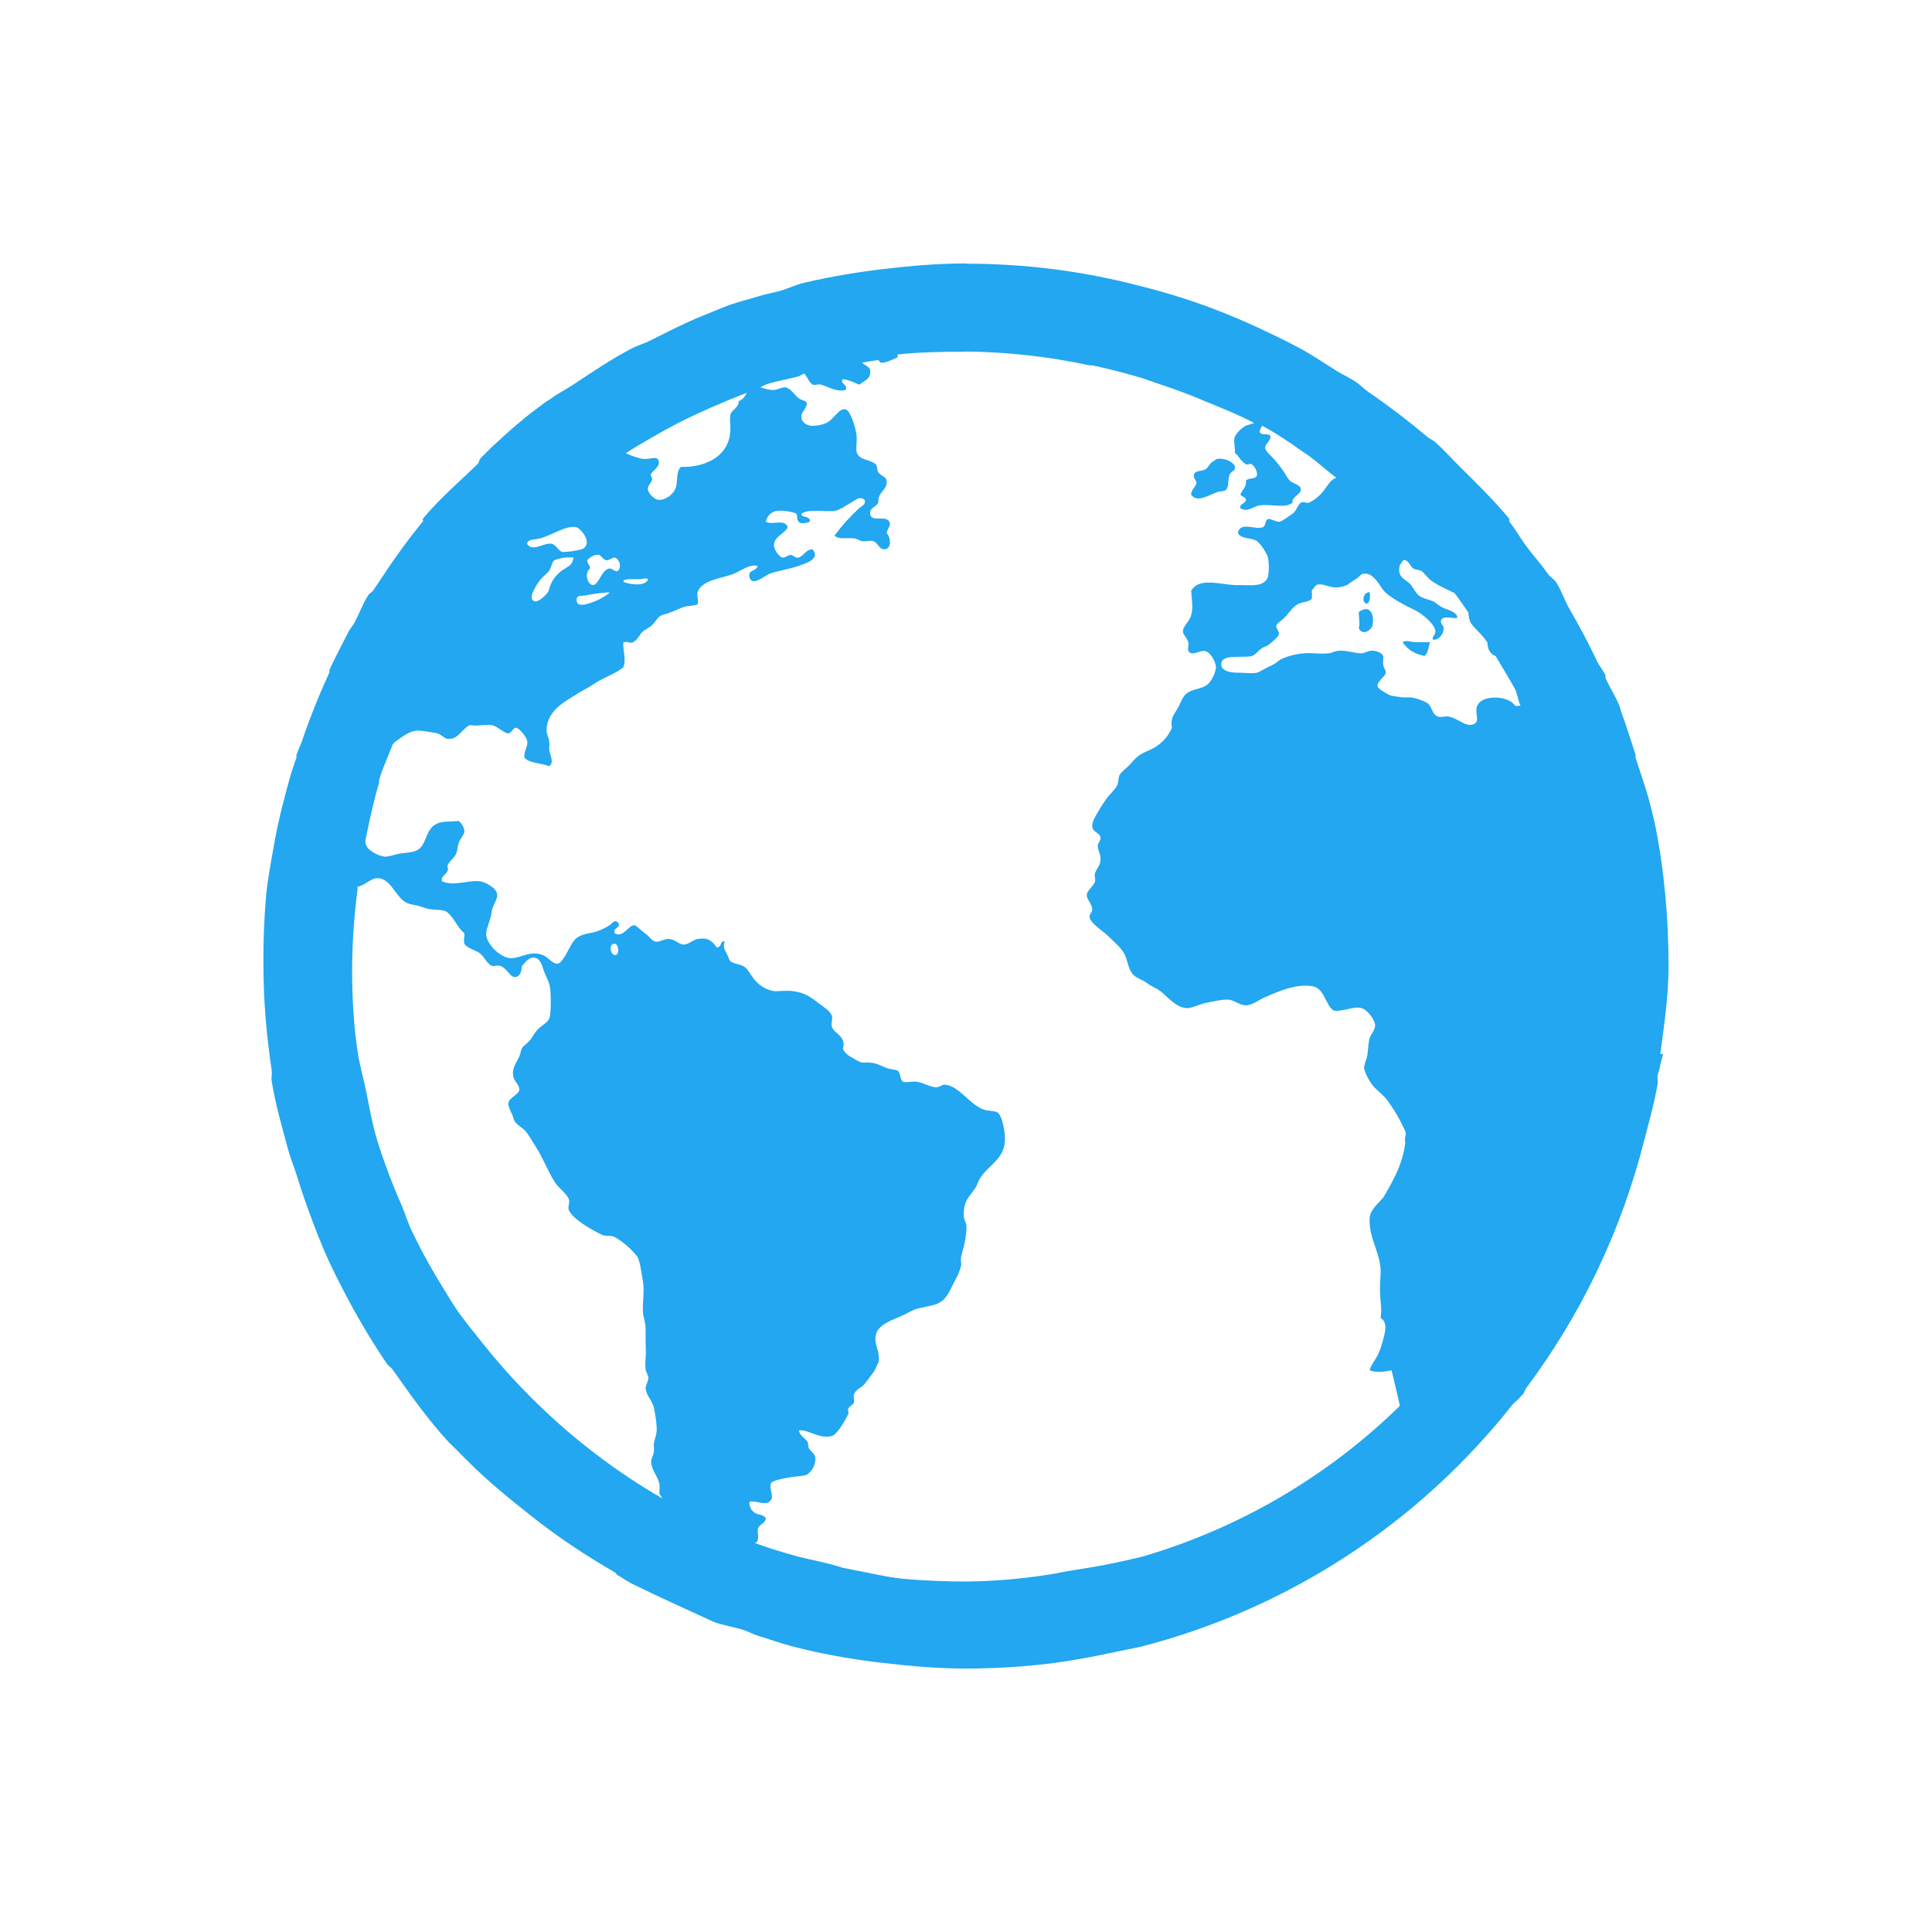
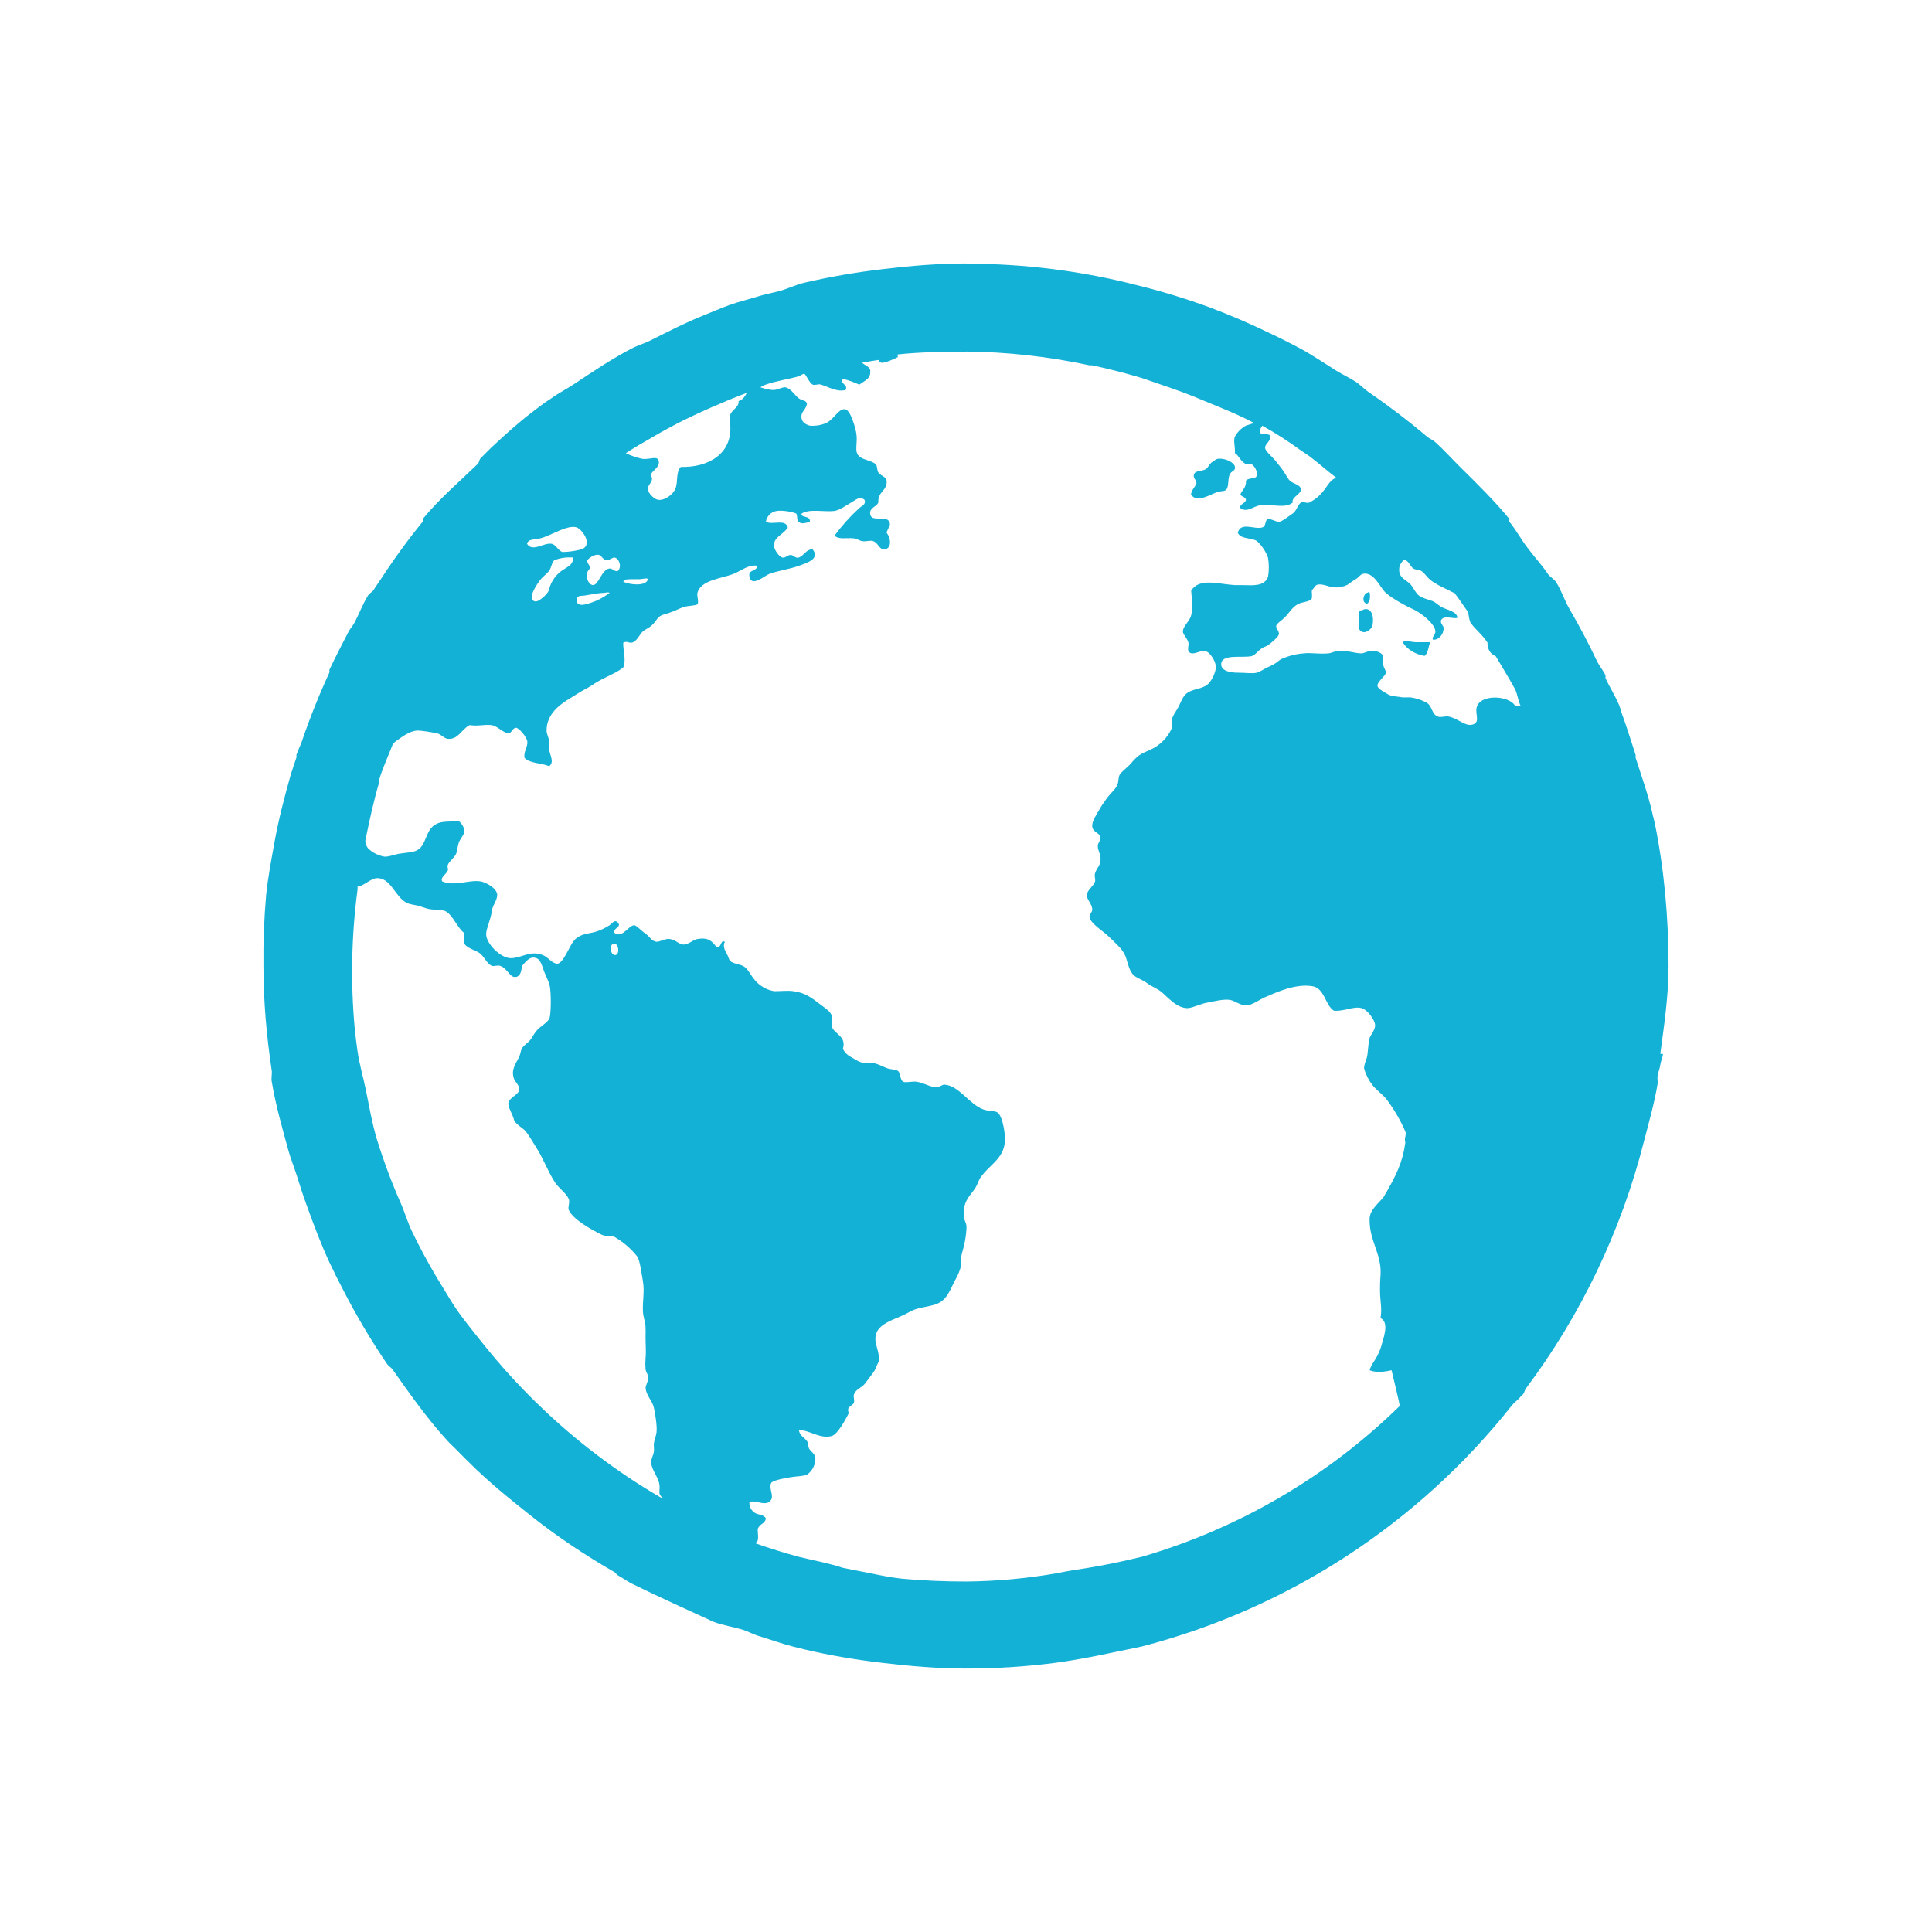
<svg xmlns="http://www.w3.org/2000/svg" width="22" height="22">
-   <path d="M11.004 3c-.319 0-.628.026-.938.063a8.18 8.18 0 0 0-.906.156c-.094.022-.185.067-.28.094-.085.023-.168.037-.25.063-.106.033-.215.059-.314.094-.107.038-.207.083-.313.125-.206.083-.397.182-.593.28-.071.037-.15.057-.22.095-.23.12-.44.263-.655.405-.082.055-.17.098-.25.156-.033.024-.061.038-.094.063-.094.071-.191.142-.281.22-.107.088-.21.186-.313.28-.032.03-.062.064-.094.094l-.031.031c-.016.016-.015.047-.031.063-.21.204-.44.399-.625.625-.005.01.005.025 0 .03-.181.22-.343.449-.5.688l-.063.094c-.015.024-.047.037-.063.063-.06.098-.101.21-.156.313-.018.033-.045.061-.063.094-.075.146-.15.29-.22.438-.003.01.005.023 0 .031a8.026 8.026 0 0 0-.312.78c-.019.054-.045.104-.063.157-.003.01.003.022 0 .03-.02.063-.044.126-.063.189-.073.257-.14.513-.188.78-.034.192-.074.397-.094.594a8.104 8.104 0 0 0-.031.813c0 .403.036.8.094 1.187.006.041-.007.085 0 .125.044.266.118.525.188.78.026.097.064.187.094.282.04.129.079.249.125.374.077.212.156.422.25.625.05.106.102.21.156.313a8 8 0 0 0 .5.844c.016.024.046.039.063.063.198.28.394.56.625.812.04.044.084.082.125.125.04.042.084.084.125.125.214.214.45.405.688.594.306.244.629.459.969.655.012.01.019.024.03.031.054.03.103.065.156.094.316.156.692.325.938.438.11.042.231.057.344.094.053.018.103.046.156.063.136.041.268.09.406.125l.125.031c.292.07.602.121.906.156.31.036.618.063.938.063.34 0 .67-.021 1-.063.365-.048.68-.124 1-.188A7.909 7.909 0 0 0 17.219 16c.028-.035.067-.058.094-.094.01-.012.022-.02.031-.03.014-.019.018-.045.031-.064a7.964 7.964 0 0 0 1.344-2.811c.056-.217.118-.432.156-.656.005-.03-.005-.063 0-.094.006-.04.025-.079.031-.125.006-.043.026-.082.031-.125h-.031c.044-.329.094-.659.094-1 0-.551-.05-1.103-.156-1.624-.009-.043-.022-.082-.03-.125-.047-.207-.125-.422-.189-.624-.003-.01.003-.022 0-.031a3.439 3.439 0 0 0-.03-.094c-.04-.12-.082-.258-.126-.375-.012-.032-.018-.064-.03-.094-.044-.11-.109-.206-.157-.313-.002 0 .002-.026 0-.031-.025-.054-.068-.103-.094-.156a7.813 7.813 0 0 0-.313-.594c-.058-.098-.094-.216-.156-.312-.024-.036-.069-.058-.094-.094-.067-.1-.147-.185-.219-.281-.08-.1-.14-.216-.219-.313-.005-.01.005-.025 0-.031-.172-.21-.37-.403-.563-.594-.093-.092-.184-.194-.28-.28-.029-.026-.066-.039-.095-.064a8.131 8.131 0 0 0-.656-.5c-.055-.037-.1-.087-.156-.124-.07-.046-.148-.081-.219-.125-.135-.084-.266-.174-.405-.25a8.093 8.093 0 0 0-.375-.188 7.9 7.9 0 0 0-.656-.281 7.649 7.649 0 0 0-.813-.25A7.757 7.757 0 0 0 11 3.003m0 1a7.023 7.023 0 0 1 1.406.157h.03c.167.035.339.079.5.125.097.027.188.063.282.094.172.057.334.117.5.188.194.08.379.152.563.25l-.094.03a.319.319 0 0 0-.125.125c-.02.048.005.115 0 .188.038.017.06.09.125.125.025.014.04-.01.063 0 .038.021.07.087.063.125-.011.055-.088.022-.125.063.006.078-.043.105-.063.156.012.033.057.024.063.063-.007.043-.08.049-.063.094.072.056.15-.022.219-.031.149-.02.283.04.375-.031-.012-.071.1-.092.094-.156-.006-.048-.09-.061-.125-.094-.02-.018-.04-.059-.063-.094-.026-.04-.064-.087-.094-.125-.04-.052-.125-.117-.125-.156 0-.045.052-.063.063-.125-.012-.057-.117 0-.125-.063a.162.162 0 0 1 .03-.063c.15.082.299.179.439.281l.094.063c.108.081.206.17.312.25-.067.012-.1.09-.155.156a.464.464 0 0 1-.156.125c-.028.012-.068-.016-.094 0-.037.025-.051.096-.094.125-.031.02-.124.094-.156.094-.038 0-.098-.04-.125-.031-.04.013-.017.077-.063.094-.088.03-.25-.07-.281.063.038.076.153.05.219.094a.475.475 0 0 1 .125.188.644.644 0 0 1 0 .219c-.041.106-.16.097-.281.094-.034-.001-.063 0-.094 0-.207-.014-.407-.085-.5.063.007.113.025.183 0 .28-.018.072-.097.125-.094.188.002.032.055.082.063.125.005.023-.011.073 0 .094.034.066.127-.01.188 0 .059.01.126.121.125.188a.346.346 0 0 1-.063.156c-.058.09-.167.077-.25.125-.07.039-.084.119-.125.188-.044.074-.081.11-.063.219a.485.485 0 0 1-.25.25c-.037.017-.092.039-.125.063a.63.63 0 0 0-.094.094c-.047.052-.1.085-.125.125-.02.03-.01.084-.031.125-.03.056-.088.1-.125.156-.017.026-.043.059-.063.094-.042.077-.101.15-.094.218.007.066.089.068.094.125.004.032-.033.06-.031.094 0 .051.027.086.03.125.01.1-.043.12-.062.188-.01.032.008.068 0 .094-.016.05-.093.098-.094.156-.001.042.059.097.063.156.002.04-.038.057-.031.094.014.073.162.162.219.219.075.075.155.139.188.219.027.067.04.168.094.219.039.037.106.054.156.094.047.036.107.055.156.094.08.064.183.197.313.188.068-.01.142-.05.219-.063.079-.014.17-.04.25-.031.06.01.124.066.188.063.067 0 .143-.061.218-.094.132-.057.34-.153.531-.125.146.02.15.217.25.28.118.01.22-.053.313-.03.07.017.15.132.156.188.007.058-.054.12-.063.156-.018.078-.017.169-.03.218-.012.038-.033.086-.032.125a.54.54 0 0 0 .094.188c.044.056.103.096.156.156a1.8 1.8 0 0 1 .22.375c.016.037-.017.077 0 .125-.03.224-.104.377-.25.625-.07.08-.159.15-.157.25-.005.24.136.392.125.624-.024.312.024.333 0 .5.105.053.031.233 0 .344-.045.132-.1.162-.125.25.071.03.171.019.25 0 0 0 .096.4.094.406a7.003 7.003 0 0 1-2.937 1.718c-.55.133-.713.133-.97.188a6.383 6.383 0 0 1-1.03.094c-.243 0-.483-.01-.719-.031-.182-.018-.354-.062-.53-.094a7.17 7.17 0 0 1-.157-.031c-.163-.055-.35-.088-.5-.125a7.067 7.067 0 0 1-.5-.156c.014-.013.027-.011.031-.031.01-.04.002-.062 0-.125.015-.065.08-.058.094-.125-.028-.048-.083-.038-.125-.063a.133.133 0 0 1-.063-.125c.07-.029.2.066.25-.031.025-.046-.034-.14 0-.188.023-.03.17-.055.22-.063.07-.012.147-.01.187-.03a.223.223 0 0 0 .094-.189c-.004-.039-.033-.059-.063-.094-.025-.029-.013-.066-.03-.094-.032-.047-.08-.058-.095-.125.096-.019.236.102.375.063.066-.019.157-.188.188-.25.01-.019-.01-.04 0-.063.012-.026.06-.049.063-.063.01-.036-.008-.07 0-.094.024-.068.085-.075.125-.125.03-.038.065-.087.094-.125.031-.04.042-.089.063-.125.02-.121-.06-.205-.03-.312.031-.12.195-.165.312-.22.04-.018.092-.05.125-.062.08-.028.176-.036.25-.063.125-.046.157-.167.219-.281a.611.611 0 0 0 .063-.156c.005-.035-.007-.053 0-.094.006-.04.02-.081.031-.125a1.1 1.1 0 0 0 .031-.219c0-.053-.029-.078-.031-.125-.009-.173.061-.218.125-.313.032-.047.04-.09.063-.125.108-.16.295-.225.28-.468-.004-.08-.034-.256-.093-.281-.034-.015-.107-.011-.156-.031-.158-.06-.274-.27-.438-.281-.035 0-.055.03-.094.03-.065 0-.147-.052-.219-.062-.046-.01-.129.013-.156 0-.042-.02-.029-.102-.063-.125-.027-.018-.084-.015-.125-.031-.066-.025-.112-.056-.188-.063-.023-.001-.067 0-.094 0-.042-.01-.086-.04-.125-.063a.208.208 0 0 1-.094-.094c.044-.144-.096-.167-.125-.25-.014-.039.013-.09 0-.125-.017-.05-.07-.084-.125-.125-.097-.074-.174-.139-.313-.156-.06-.01-.145 0-.219 0a.367.367 0 0 1-.219-.125c-.056-.065-.076-.125-.125-.156-.047-.03-.124-.03-.156-.063-.014-.014-.017-.03-.03-.063-.024-.048-.062-.098-.032-.156-.053-.027-.035.072-.094.063-.052-.074-.1-.115-.219-.094-.054.01-.093.06-.156.063-.052 0-.088-.053-.156-.063-.052-.01-.12.036-.156.031-.057-.01-.073-.059-.125-.094-.038-.025-.104-.095-.125-.094-.067 0-.126.143-.219.094-.045-.057.085-.07.031-.125-.04-.04-.06.01-.094.031a.666.666 0 0 1-.125.063c-.092.034-.147.025-.219.063-.066.034-.087.088-.125.156-.03.056-.079.153-.125.156-.056 0-.106-.072-.156-.094-.152-.066-.247.03-.374.031-.118 0-.287-.17-.281-.28.004-.067.054-.166.063-.25.006-.066.062-.127.063-.188 0-.081-.135-.147-.188-.156-.125-.023-.295.06-.438 0-.027-.045.047-.081.063-.125.009-.025-.01-.034 0-.063.016-.042.074-.08.094-.125.015-.034.016-.082.03-.125.018-.05.06-.091.064-.125.005-.045-.027-.095-.063-.125-.111.01-.187 0-.25.031-.144.066-.106.266-.25.313-.05.016-.133.02-.188.03-.047.01-.107.033-.156.032a.354.354 0 0 1-.188-.094.174.174 0 0 1-.031-.063c.002-.01-.002-.021 0-.031.046-.223.093-.444.156-.656.003-.01-.003-.022 0-.03.042-.14.103-.27.156-.407.013-.01.019-.023.03-.03.078-.054.157-.12.25-.125.058 0 .165.02.22.03.05.01.082.06.125.064.123.01.149-.103.25-.156.104.015.156-.01.25 0 .064.01.138.09.188.094.042 0 .053-.07.094-.063.04.01.119.108.125.156.007.06-.048.122-.031.187.063.064.19.056.28.094.06-.048.01-.118 0-.187-.001-.031.005-.066 0-.094-.005-.048-.03-.084-.03-.125-.001-.19.154-.3.28-.375.055-.033.108-.07.156-.094.067-.034.1-.063.156-.094.101-.057.202-.092.281-.156.037-.086-.004-.196 0-.281.037-.022.055 0 .094 0 .061-.013.09-.091.125-.125.02-.02.07-.043.094-.063.061-.048.072-.104.125-.125.02-.01.064-.017.094-.031.04-.011.092-.04.156-.063.042-.014.14-.015.156-.031.02-.02-.006-.095 0-.125.032-.15.272-.168.406-.219.094-.036.178-.114.281-.094-.02.072-.11.038-.094.125.023.121.176-.013.22-.03.08-.035.236-.056.343-.095.094-.034.245-.08.156-.188-.074 0-.092.066-.156.094-.044.01-.056-.027-.094-.03-.036 0-.057.037-.094.03-.037-.01-.088-.082-.094-.125-.015-.11.11-.136.156-.219-.03-.1-.166-.024-.25-.063a.148.148 0 0 1 .125-.124c.057-.01.185.01.22.03.02.018 0 .067.03.095.034.03.081.01.125 0 .016-.076-.106-.043-.094-.094.09-.06.265-.016.375-.031.063-.01.131-.062.188-.094.054-.03.1-.081.156-.031.016.054-.032.066-.063.094a2.182 2.182 0 0 0-.28.312c.048.048.135.022.218.031.032 0 .06.025.094.031.04.01.094-.012.125 0 .056.014.07.094.125.094.091 0 .083-.125.031-.188.016-.063.053-.08.031-.125-.041-.082-.21.014-.219-.094-.005-.067.07-.075.094-.125-.01-.128.106-.134.094-.25-.006-.047-.06-.048-.094-.093-.017-.023-.01-.076-.03-.094-.07-.06-.21-.044-.22-.156-.004-.066.01-.115 0-.188-.009-.067-.066-.268-.125-.281-.075-.016-.129.114-.219.156a.389.389 0 0 1-.188.03c-.032-.01-.089-.031-.094-.093-.006-.07.05-.082.063-.156-.01-.044-.05-.03-.094-.063-.049-.037-.09-.116-.156-.125-.033 0-.093.029-.125.031-.06 0-.106-.015-.156-.031.021-.01.041-.024.063-.031.122-.042.25-.059.375-.094.022-.01.041-.025.063-.031.031.033.056.103.094.125.025.014.063-.01.094 0 .098.03.174.085.281.063.037-.065-.074-.074-.03-.125.071.01.131.04.187.063.077-.056.128-.066.125-.156 0-.046-.062-.063-.094-.094.063-.011.124-.022.188-.031.005.017.021.03.031.031.038.01.165-.051.188-.063.004 0-.006-.027 0-.031.253-.027.521-.031.781-.031m-2.5.469c-.023.043-.047.079-.094.094.012.065-.084.105-.094.156-.006.035-.002.094 0 .125.02.319-.25.476-.563.468-.06.058-.029.17-.063.25-.028.067-.12.131-.188.125-.05 0-.125-.079-.125-.125 0-.057.081-.09.031-.156.007-.044.106-.086.094-.156-.012-.074-.096-.019-.188-.03a.923.923 0 0 1-.188-.064c.101-.067.205-.126.313-.188.094-.056.185-.104.281-.155.252-.127.522-.244.781-.344m5.375.75c-.027 0-.04.017-.063.03-.051.031-.054.08-.094.094-.054.021-.117.01-.125.063-.006.041.033.055.03.094-.02.05-.052.066-.062.125.068.11.229-.01.313-.03.038-.012.073 0 .094-.032.023-.035.013-.105.03-.156.02-.056.07-.043.064-.094-.006-.05-.106-.102-.188-.094m-7.312.78c.06.017.195.194.063.25a.931.931 0 0 1-.22.032c-.045-.01-.077-.086-.124-.094-.092-.016-.218.1-.281 0 .016-.06.086-.043.156-.063.125-.034.298-.153.406-.125m.25.313c.03 0 .055.059.093.063.036 0 .072-.036.094-.031.056.015.084.115.031.156-.044 0-.06-.037-.094-.031-.09.016-.12.193-.188.188-.064-.01-.096-.141-.03-.188.001-.04-.034-.054-.032-.094.02-.025.072-.066.125-.063m-.312.03c.019.002.024 0 .03 0-.008.072-.038.092-.093.126a.378.378 0 0 0-.188.25c-.01.036-.111.134-.156.125-.106-.022.038-.22.063-.25.027-.033.062-.056.094-.094.03-.037.033-.105.063-.125a.441.441 0 0 1 .188-.031m9.498.03c.048.014.058.07.094.095.027.018.064.012.094.03.035.023.054.06.094.095.056.047.14.088.22.125.015.01.043.023.062.03.055.072.104.146.156.22.006.04.012.099.031.124.052.071.131.132.188.22 0 .082.036.132.094.155.073.124.15.248.22.375.028.058.034.129.062.188-.02 0-.043.01-.063 0-.066-.116-.409-.139-.438.03-.013.076.05.176-.063.189-.07.01-.153-.073-.25-.094-.04-.01-.094.014-.125 0-.073-.025-.062-.112-.125-.156a.547.547 0 0 0-.188-.063h-.094c-.045-.01-.118-.01-.156-.031-.036-.022-.116-.062-.125-.094-.014-.05.09-.114.094-.156.002-.03-.023-.045-.03-.094-.006-.029.005-.074 0-.094-.01-.034-.072-.062-.126-.063-.048 0-.084.03-.125.031-.059.001-.177-.037-.25-.03-.044 0-.084.027-.125.03-.115.01-.19-.01-.28 0a.76.76 0 0 0-.25.063c-.031.014-.054.043-.094.063a.619.619 0 0 1-.063.031c-.038.017-.09.053-.125.063-.052.013-.124 0-.22 0-.067 0-.186-.014-.187-.094-.001-.123.227-.072.344-.094.044-.01.073-.063.125-.094.025-.015.039-.015.063-.03.04-.029.119-.094.125-.126.006-.03-.035-.072-.031-.094.005-.028.057-.058.094-.094.056-.055.087-.12.156-.156.047-.025.135-.024.156-.063.005-.043-.001-.055 0-.094.029-.027.038-.058.063-.063.072-.016.135.035.218.031.036 0 .086-.01.125-.03.033-.023.062-.046.094-.064.035-.018.051-.059.094-.063.105-.01.171.124.22.188.04.053.152.12.218.156.037.021.084.045.125.063.087.04.247.165.25.25.002.042-.038.054-.03.094.065.011.122-.059.124-.125.001-.04-.039-.05-.03-.094.03-.066.147-.01.187-.03-.007-.076-.124-.087-.188-.126-.034-.02-.058-.048-.094-.063-.052-.02-.116-.032-.156-.063-.038-.029-.057-.08-.094-.125-.054-.064-.158-.073-.125-.219.016-.022.037-.069.063-.063m-8.811.22h.094c.034 0 .08-.019.094 0-.022.087-.212.062-.281.03.004-.033.05-.027.094-.03m-.313.155c.023 0 .039-.01.063 0a.71.71 0 0 1-.25.125c-.051.016-.116.025-.125-.03-.011-.07.047-.057.094-.064.058-.01.15-.029.219-.03m8.687 0c-.043.013-.066.112 0 .124.03-.018.039-.068.03-.125-.016-.018-.016 0-.03 0m-.031.188c-.021.01-.04.01-.063.031 0 .075.015.123 0 .188.043.082.133.026.155-.031.026-.139-.03-.205-.094-.188m.438.375c.05.08.141.137.25.156.04-.03.044-.105.063-.156h-.156c-.059 0-.122-.028-.156 0M4.287 10c.164-.01.212.216.344.28.033.018.082.023.125.032.035.01.06.02.094.03.07.025.162.01.219.032.085.038.146.206.219.25.004.042-.013.092 0 .124.035.047.099.064.156.094.068.037.092.127.156.156.022.01.059-.01.094 0 .088.027.112.147.188.125.05-.014.055-.078.063-.125.033-.036.074-.093.125-.094.083 0 .095.075.125.156.017.046.05.108.063.156.02.083.017.325 0 .375-.021.06-.106.089-.156.156-.024.03-.044.07-.063.094-.032.04-.07.057-.094.094-.014.02-.018.066-.031.094-.04.085-.096.148-.063.25.014.042.062.076.063.125 0 .058-.115.093-.125.156-.007.047.048.126.063.188.01.047.097.094.125.125.047.053.082.12.125.187.085.13.136.28.219.406.043.066.127.12.156.188.015.035-.014.094 0 .125.048.108.266.228.375.281.05.025.11 0 .156.031a.919.919 0 0 1 .25.219c.032.056.047.193.063.28.02.118-.005.218 0 .345.004.069.03.119.03.188 0 .024.002.07 0 .094-.001.083.008.165 0 .25a.744.744 0 0 0 0 .124c.005.041.029.057.032.094.002.04-.035.095-.031.125.009.084.077.142.094.22.013.06.039.207.03.28-.004.04-.024.083-.03.125-.004.033.005.062 0 .094-.006.047-.034.081-.031.125.006.09.08.16.094.25.005.03-.001.065 0 .094 0 .027.023.038.03.063a6.979 6.979 0 0 1-.75-.5 7.065 7.065 0 0 1-.655-.563l-.031-.03a7.23 7.23 0 0 1-.594-.656c-.104-.132-.218-.267-.313-.406-.056-.083-.104-.164-.156-.25-.032-.051-.063-.104-.094-.156a6.577 6.577 0 0 1-.25-.469c-.05-.1-.081-.208-.125-.313a6.742 6.742 0 0 1-.281-.75c-.054-.184-.086-.37-.125-.562-.03-.146-.073-.289-.094-.438-.011-.08-.023-.168-.031-.25a7.108 7.108 0 0 1 .032-1.593v-.03c.063 0 .149-.093.219-.095m2.688.75c.064-.03.084.117.03.125-.05.01-.08-.102-.03-.125" fill="#22a7f0" color="#000" />
+   <path d="M11.004 3c-.319 0-.628.026-.938.063a8.18 8.18 0 0 0-.906.156c-.094.022-.185.067-.28.094-.085.023-.168.037-.25.063-.106.033-.215.059-.314.094-.107.038-.207.083-.313.125-.206.083-.397.182-.593.28-.071.037-.15.057-.22.095-.23.12-.44.263-.655.405-.082.055-.17.098-.25.156-.033.024-.061.038-.094.063-.094.071-.191.142-.281.22-.107.088-.21.186-.313.28-.032.03-.062.064-.094.094l-.031.031c-.016.016-.015.047-.031.063-.21.204-.44.399-.625.625-.005.01.005.025 0 .03-.181.22-.343.449-.5.688l-.063.094c-.015.024-.047.037-.063.063-.06.098-.101.21-.156.313-.018.033-.045.061-.063.094-.075.146-.15.29-.22.438-.003.01.005.023 0 .031a8.026 8.026 0 0 0-.312.78c-.019.054-.045.104-.063.157-.003.01.003.022 0 .03-.02.063-.044.126-.063.189-.073.257-.14.513-.188.78-.034.192-.074.397-.094.594a8.104 8.104 0 0 0-.031.813c0 .403.036.8.094 1.187.006.041-.007.085 0 .125.044.266.118.525.188.78.026.097.064.187.094.282.04.129.079.249.125.374.077.212.156.422.25.625.05.106.102.21.156.313a8 8 0 0 0 .5.844c.016.024.046.039.063.063.198.28.394.56.625.812.04.044.084.082.125.125.04.042.084.084.125.125.214.214.45.405.688.594.306.244.629.459.969.655.012.01.019.024.03.031.054.03.103.065.156.094.316.156.692.325.938.438.11.042.231.057.344.094.053.018.103.046.156.063.136.041.268.09.406.125l.125.031c.292.07.602.121.906.156.31.036.618.063.938.063.34 0 .67-.021 1-.063.365-.048.68-.124 1-.188A7.909 7.909 0 0 0 17.219 16c.028-.035.067-.058.094-.094.01-.012.022-.02.031-.03.014-.019.018-.045.031-.064a7.964 7.964 0 0 0 1.344-2.811c.056-.217.118-.432.156-.656.005-.03-.005-.063 0-.094.006-.04.025-.079.031-.125.006-.043.026-.082.031-.125h-.031c.044-.329.094-.659.094-1 0-.551-.05-1.103-.156-1.624-.009-.043-.022-.082-.03-.125-.047-.207-.125-.422-.189-.624-.003-.01.003-.022 0-.031a3.439 3.439 0 0 0-.03-.094c-.04-.12-.082-.258-.126-.375-.012-.032-.018-.064-.03-.094-.044-.11-.109-.206-.157-.313-.002 0 .002-.026 0-.031-.025-.054-.068-.103-.094-.156a7.813 7.813 0 0 0-.313-.594c-.058-.098-.094-.216-.156-.312-.024-.036-.069-.058-.094-.094-.067-.1-.147-.185-.219-.281-.08-.1-.14-.216-.219-.313-.005-.01.005-.025 0-.031-.172-.21-.37-.403-.563-.594-.093-.092-.184-.194-.28-.28-.029-.026-.066-.039-.095-.064a8.131 8.131 0 0 0-.656-.5c-.055-.037-.1-.087-.156-.124-.07-.046-.148-.081-.219-.125-.135-.084-.266-.174-.405-.25a8.093 8.093 0 0 0-.375-.188 7.9 7.9 0 0 0-.656-.281 7.649 7.649 0 0 0-.813-.25A7.757 7.757 0 0 0 11 3.003m0 1a7.023 7.023 0 0 1 1.406.157h.03c.167.035.339.079.5.125.097.027.188.063.282.094.172.057.334.117.5.188.194.08.379.152.563.25l-.094.03a.319.319 0 0 0-.125.125c-.02.048.005.115 0 .188.038.017.06.09.125.125.025.014.04-.01.063 0 .038.021.07.087.063.125-.011.055-.088.022-.125.063.006.078-.043.105-.063.156.012.033.057.024.063.063-.007.043-.08.049-.063.094.072.056.15-.022.219-.031.149-.02.283.04.375-.031-.012-.071.1-.092.094-.156-.006-.048-.09-.061-.125-.094-.02-.018-.04-.059-.063-.094-.026-.04-.064-.087-.094-.125-.04-.052-.125-.117-.125-.156 0-.045.052-.063.063-.125-.012-.057-.117 0-.125-.063a.162.162 0 0 1 .03-.063c.15.082.299.179.439.281l.094.063c.108.081.206.17.312.25-.067.012-.1.09-.155.156a.464.464 0 0 1-.156.125c-.028.012-.068-.016-.094 0-.037.025-.051.096-.094.125-.031.02-.124.094-.156.094-.038 0-.098-.04-.125-.031-.04.013-.017.077-.063.094-.088.03-.25-.07-.281.063.038.076.153.05.219.094a.475.475 0 0 1 .125.188.644.644 0 0 1 0 .219c-.041.106-.16.097-.281.094-.034-.001-.063 0-.094 0-.207-.014-.407-.085-.5.063.007.113.025.183 0 .28-.018.072-.097.125-.094.188.002.032.055.082.063.125.005.023-.011.073 0 .094.034.066.127-.01.188 0 .059.01.126.121.125.188a.346.346 0 0 1-.063.156c-.058.09-.167.077-.25.125-.07.039-.084.119-.125.188-.044.074-.081.11-.063.219a.485.485 0 0 1-.25.25c-.037.017-.092.039-.125.063a.63.63 0 0 0-.094.094c-.047.052-.1.085-.125.125-.02.03-.01.084-.031.125-.03.056-.088.1-.125.156-.017.026-.043.059-.063.094-.042.077-.101.15-.094.218.007.066.089.068.094.125.004.032-.033.06-.031.094 0 .051.027.086.03.125.01.1-.043.12-.062.188-.01.032.008.068 0 .094-.016.05-.093.098-.094.156-.001.042.059.097.063.156.002.04-.038.057-.031.094.014.073.162.162.219.219.075.075.155.139.188.219.027.067.04.168.094.219.039.037.106.054.156.094.047.036.107.055.156.094.08.064.183.197.313.188.068-.01.142-.05.219-.063.079-.014.17-.04.25-.031.06.01.124.066.188.063.067 0 .143-.061.218-.094.132-.057.34-.153.531-.125.146.02.15.217.25.28.118.01.22-.053.313-.03.07.017.15.132.156.188.007.058-.054.12-.063.156-.018.078-.017.169-.03.218-.012.038-.033.086-.032.125a.54.54 0 0 0 .094.188c.044.056.103.096.156.156a1.8 1.8 0 0 1 .22.375c.016.037-.017.077 0 .125-.03.224-.104.377-.25.625-.07.08-.159.15-.157.25-.005.24.136.392.125.624-.024.312.024.333 0 .5.105.053.031.233 0 .344-.045.132-.1.162-.125.25.071.03.171.019.25 0 0 0 .096.4.094.406a7.003 7.003 0 0 1-2.937 1.718c-.55.133-.713.133-.97.188a6.383 6.383 0 0 1-1.03.094c-.243 0-.483-.01-.719-.031-.182-.018-.354-.062-.53-.094a7.17 7.17 0 0 1-.157-.031c-.163-.055-.35-.088-.5-.125a7.067 7.067 0 0 1-.5-.156c.014-.013.027-.011.031-.031.01-.04.002-.062 0-.125.015-.065.08-.058.094-.125-.028-.048-.083-.038-.125-.063a.133.133 0 0 1-.063-.125c.07-.029.2.066.25-.031.025-.046-.034-.14 0-.188.023-.03.17-.055.22-.063.07-.012.147-.01.187-.03a.223.223 0 0 0 .094-.189c-.004-.039-.033-.059-.063-.094-.025-.029-.013-.066-.03-.094-.032-.047-.08-.058-.095-.125.096-.019.236.102.375.063.066-.019.157-.188.188-.25.01-.019-.01-.04 0-.063.012-.026.06-.049.063-.063.01-.036-.008-.07 0-.094.024-.068.085-.075.125-.125.03-.038.065-.087.094-.125.031-.04.042-.089.063-.125.02-.121-.06-.205-.03-.312.031-.12.195-.165.312-.22.04-.018.092-.05.125-.062.08-.028.176-.036.25-.063.125-.046.157-.167.219-.281a.611.611 0 0 0 .063-.156c.005-.035-.007-.053 0-.094.006-.04.02-.081.031-.125a1.1 1.1 0 0 0 .031-.219c0-.053-.029-.078-.031-.125-.009-.173.061-.218.125-.313.032-.047.04-.09.063-.125.108-.16.295-.225.28-.468-.004-.08-.034-.256-.093-.281-.034-.015-.107-.011-.156-.031-.158-.06-.274-.27-.438-.281-.035 0-.055.03-.094.03-.065 0-.147-.052-.219-.062-.046-.01-.129.013-.156 0-.042-.02-.029-.102-.063-.125-.027-.018-.084-.015-.125-.031-.066-.025-.112-.056-.188-.063-.023-.001-.067 0-.094 0-.042-.01-.086-.04-.125-.063a.208.208 0 0 1-.094-.094c.044-.144-.096-.167-.125-.25-.014-.039.013-.09 0-.125-.017-.05-.07-.084-.125-.125-.097-.074-.174-.139-.313-.156-.06-.01-.145 0-.219 0a.367.367 0 0 1-.219-.125c-.056-.065-.076-.125-.125-.156-.047-.03-.124-.03-.156-.063-.014-.014-.017-.03-.03-.063-.024-.048-.062-.098-.032-.156-.053-.027-.035.072-.094.063-.052-.074-.1-.115-.219-.094-.054.01-.093.06-.156.063-.052 0-.088-.053-.156-.063-.052-.01-.12.036-.156.031-.057-.01-.073-.059-.125-.094-.038-.025-.104-.095-.125-.094-.067 0-.126.143-.219.094-.045-.057.085-.07.031-.125-.04-.04-.06.01-.094.031a.666.666 0 0 1-.125.063c-.092.034-.147.025-.219.063-.066.034-.087.088-.125.156-.03.056-.079.153-.125.156-.056 0-.106-.072-.156-.094-.152-.066-.247.03-.374.031-.118 0-.287-.17-.281-.28.004-.067.054-.166.063-.25.006-.066.062-.127.063-.188 0-.081-.135-.147-.188-.156-.125-.023-.295.06-.438 0-.027-.045.047-.081.063-.125.009-.025-.01-.034 0-.063.016-.042.074-.08.094-.125.015-.034.016-.082.03-.125.018-.05.06-.091.064-.125.005-.045-.027-.095-.063-.125-.111.01-.187 0-.25.031-.144.066-.106.266-.25.313-.05.016-.133.02-.188.03-.047.01-.107.033-.156.032a.354.354 0 0 1-.188-.094.174.174 0 0 1-.031-.063c.002-.01-.002-.021 0-.031.046-.223.093-.444.156-.656.003-.01-.003-.022 0-.03.042-.14.103-.27.156-.407.013-.01.019-.023.03-.03.078-.054.157-.12.25-.125.058 0 .165.02.22.03.05.01.082.06.125.064.123.01.149-.103.25-.156.104.015.156-.01.25 0 .064.01.138.09.188.094.042 0 .053-.07.094-.063.04.01.119.108.125.156.007.06-.048.122-.031.187.063.064.19.056.28.094.06-.048.01-.118 0-.187-.001-.031.005-.066 0-.094-.005-.048-.03-.084-.03-.125-.001-.19.154-.3.28-.375.055-.033.108-.07.156-.094.067-.034.1-.063.156-.094.101-.057.202-.092.281-.156.037-.086-.004-.196 0-.281.037-.022.055 0 .094 0 .061-.013.09-.091.125-.125.02-.02.07-.043.094-.063.061-.048.072-.104.125-.125.02-.01.064-.017.094-.031.04-.011.092-.04.156-.063.042-.014.14-.015.156-.031.02-.02-.006-.095 0-.125.032-.15.272-.168.406-.219.094-.036.178-.114.281-.094-.02.072-.11.038-.094.125.023.121.176-.013.22-.03.08-.035.236-.056.343-.095.094-.034.245-.08.156-.188-.074 0-.092.066-.156.094-.044.01-.056-.027-.094-.03-.036 0-.057.037-.094.03-.037-.01-.088-.082-.094-.125-.015-.11.11-.136.156-.219-.03-.1-.166-.024-.25-.063a.148.148 0 0 1 .125-.124c.057-.01.185.01.22.03.02.018 0 .067.03.095.034.03.081.01.125 0 .016-.076-.106-.043-.094-.094.09-.06.265-.016.375-.031.063-.01.131-.062.188-.094.054-.03.1-.081.156-.031.016.054-.032.066-.063.094a2.182 2.182 0 0 0-.28.312c.048.048.135.022.218.031.032 0 .06.025.094.031.04.01.094-.012.125 0 .056.014.07.094.125.094.091 0 .083-.125.031-.188.016-.063.053-.08.031-.125-.041-.082-.21.014-.219-.094-.005-.067.07-.075.094-.125-.01-.128.106-.134.094-.25-.006-.047-.06-.048-.094-.093-.017-.023-.01-.076-.03-.094-.07-.06-.21-.044-.22-.156-.004-.066.01-.115 0-.188-.009-.067-.066-.268-.125-.281-.075-.016-.129.114-.219.156a.389.389 0 0 1-.188.03c-.032-.01-.089-.031-.094-.093-.006-.07.05-.082.063-.156-.01-.044-.05-.03-.094-.063-.049-.037-.09-.116-.156-.125-.033 0-.093.029-.125.031-.06 0-.106-.015-.156-.031.021-.01.041-.024.063-.031.122-.042.25-.059.375-.094.022-.01.041-.025.063-.031.031.033.056.103.094.125.025.014.063-.01.094 0 .098.03.174.085.281.063.037-.065-.074-.074-.03-.125.071.01.131.04.187.063.077-.056.128-.066.125-.156 0-.046-.062-.063-.094-.094.063-.011.124-.022.188-.031.005.017.021.03.031.031.038.01.165-.051.188-.063.004 0-.006-.027 0-.031.253-.027.521-.031.781-.031m-2.5.469c-.023.043-.047.079-.094.094.012.065-.084.105-.094.156-.006.035-.002.094 0 .125.02.319-.25.476-.563.468-.06.058-.029.17-.063.25-.028.067-.12.131-.188.125-.05 0-.125-.079-.125-.125 0-.057.081-.09.031-.156.007-.044.106-.086.094-.156-.012-.074-.096-.019-.188-.03a.923.923 0 0 1-.188-.064c.101-.067.205-.126.313-.188.094-.056.185-.104.281-.155.252-.127.522-.244.781-.344m5.375.75c-.027 0-.04.017-.063.03-.051.031-.054.08-.094.094-.054.021-.117.01-.125.063-.006.041.033.055.03.094-.02.05-.052.066-.062.125.068.11.229-.01.313-.03.038-.012.073 0 .094-.032.023-.035.013-.105.03-.156.02-.056.07-.043.064-.094-.006-.05-.106-.102-.188-.094m-7.312.78c.06.017.195.194.063.25a.931.931 0 0 1-.22.032c-.045-.01-.077-.086-.124-.094-.092-.016-.218.1-.281 0 .016-.06.086-.043.156-.063.125-.034.298-.153.406-.125m.25.313c.03 0 .055.059.093.063.036 0 .072-.036.094-.031.056.015.084.115.031.156-.044 0-.06-.037-.094-.031-.09.016-.12.193-.188.188-.064-.01-.096-.141-.03-.188.001-.04-.034-.054-.032-.094.02-.025.072-.066.125-.063m-.312.03c.019.002.024 0 .03 0-.008.072-.038.092-.093.126a.378.378 0 0 0-.188.25c-.01.036-.111.134-.156.125-.106-.022.038-.22.063-.25.027-.033.062-.056.094-.094.03-.037.033-.105.063-.125a.441.441 0 0 1 .188-.031m9.498.03c.048.014.058.07.094.095.027.018.064.012.094.03.035.023.054.06.094.095.056.047.14.088.22.125.015.01.043.023.062.03.055.072.104.146.156.22.006.04.012.099.031.124.052.071.131.132.188.22 0 .082.036.132.094.155.073.124.15.248.22.375.028.058.034.129.062.188-.02 0-.043.01-.063 0-.066-.116-.409-.139-.438.03-.013.076.05.176-.063.189-.07.01-.153-.073-.25-.094-.04-.01-.094.014-.125 0-.073-.025-.062-.112-.125-.156a.547.547 0 0 0-.188-.063h-.094c-.045-.01-.118-.01-.156-.031-.036-.022-.116-.062-.125-.094-.014-.05.09-.114.094-.156.002-.03-.023-.045-.03-.094-.006-.029.005-.074 0-.094-.01-.034-.072-.062-.126-.063-.048 0-.084.03-.125.031-.059.001-.177-.037-.25-.03-.044 0-.084.027-.125.03-.115.01-.19-.01-.28 0a.76.76 0 0 0-.25.063c-.031.014-.054.043-.094.063a.619.619 0 0 1-.063.031c-.038.017-.09.053-.125.063-.052.013-.124 0-.22 0-.067 0-.186-.014-.187-.094-.001-.123.227-.072.344-.094.044-.01.073-.063.125-.094.025-.015.039-.015.063-.03.04-.029.119-.094.125-.126.006-.03-.035-.072-.031-.094.005-.028.057-.058.094-.094.056-.055.087-.12.156-.156.047-.025.135-.024.156-.063.005-.043-.001-.055 0-.094.029-.027.038-.058.063-.063.072-.016.135.035.218.031.036 0 .086-.01.125-.03.033-.023.062-.046.094-.064.035-.018.051-.059.094-.063.105-.01.171.124.22.188.04.053.152.12.218.156.037.021.084.045.125.063.087.04.247.165.25.25.002.042-.038.054-.03.094.065.011.122-.059.124-.125.001-.04-.039-.05-.03-.094.03-.066.147-.01.187-.03-.007-.076-.124-.087-.188-.126-.034-.02-.058-.048-.094-.063-.052-.02-.116-.032-.156-.063-.038-.029-.057-.08-.094-.125-.054-.064-.158-.073-.125-.219.016-.022.037-.069.063-.063m-8.811.22h.094c.034 0 .08-.019.094 0-.022.087-.212.062-.281.03.004-.033.05-.027.094-.03m-.313.155c.023 0 .039-.01.063 0a.71.71 0 0 1-.25.125c-.051.016-.116.025-.125-.03-.011-.07.047-.057.094-.064.058-.01.15-.029.219-.03m8.687 0c-.043.013-.066.112 0 .124.03-.018.039-.068.03-.125-.016-.018-.016 0-.03 0m-.031.188c-.021.01-.04.01-.063.031 0 .075.015.123 0 .188.043.082.133.026.155-.031.026-.139-.03-.205-.094-.188m.438.375c.05.08.141.137.25.156.04-.03.044-.105.063-.156h-.156c-.059 0-.122-.028-.156 0M4.287 10c.164-.01.212.216.344.28.033.018.082.023.125.032.035.01.06.02.094.03.07.025.162.01.219.032.085.038.146.206.219.25.004.042-.013.092 0 .124.035.047.099.064.156.094.068.037.092.127.156.156.022.01.059-.01.094 0 .088.027.112.147.188.125.05-.014.055-.078.063-.125.033-.036.074-.093.125-.094.083 0 .095.075.125.156.017.046.05.108.063.156.02.083.017.325 0 .375-.021.06-.106.089-.156.156-.024.03-.044.07-.063.094-.032.04-.07.057-.094.094-.014.02-.018.066-.031.094-.04.085-.096.148-.063.25.014.042.062.076.063.125 0 .058-.115.093-.125.156-.007.047.048.126.063.188.01.047.097.094.125.125.047.053.082.12.125.187.085.13.136.28.219.406.043.066.127.12.156.188.015.035-.014.094 0 .125.048.108.266.228.375.281.05.025.11 0 .156.031a.919.919 0 0 1 .25.219c.032.056.047.193.063.28.02.118-.005.218 0 .345.004.069.03.119.03.188 0 .024.002.07 0 .094-.001.083.008.165 0 .25a.744.744 0 0 0 0 .124c.005.041.029.057.032.094.002.04-.035.095-.031.125.009.084.077.142.094.22.013.06.039.207.03.28-.004.04-.024.083-.03.125-.004.033.005.062 0 .094-.006.047-.034.081-.031.125.006.09.08.16.094.25.005.03-.001.065 0 .094 0 .027.023.038.03.063a6.979 6.979 0 0 1-.75-.5 7.065 7.065 0 0 1-.655-.563l-.031-.03a7.23 7.23 0 0 1-.594-.656c-.104-.132-.218-.267-.313-.406-.056-.083-.104-.164-.156-.25-.032-.051-.063-.104-.094-.156a6.577 6.577 0 0 1-.25-.469c-.05-.1-.081-.208-.125-.313a6.742 6.742 0 0 1-.281-.75c-.054-.184-.086-.37-.125-.562-.03-.146-.073-.289-.094-.438-.011-.08-.023-.168-.031-.25a7.108 7.108 0 0 1 .032-1.593v-.03c.063 0 .149-.093.219-.095m2.688.75c.064-.03.084.117.03.125-.05.01-.08-.102-.03-.125" fill="#13b1d5" color="#000" />
</svg>
